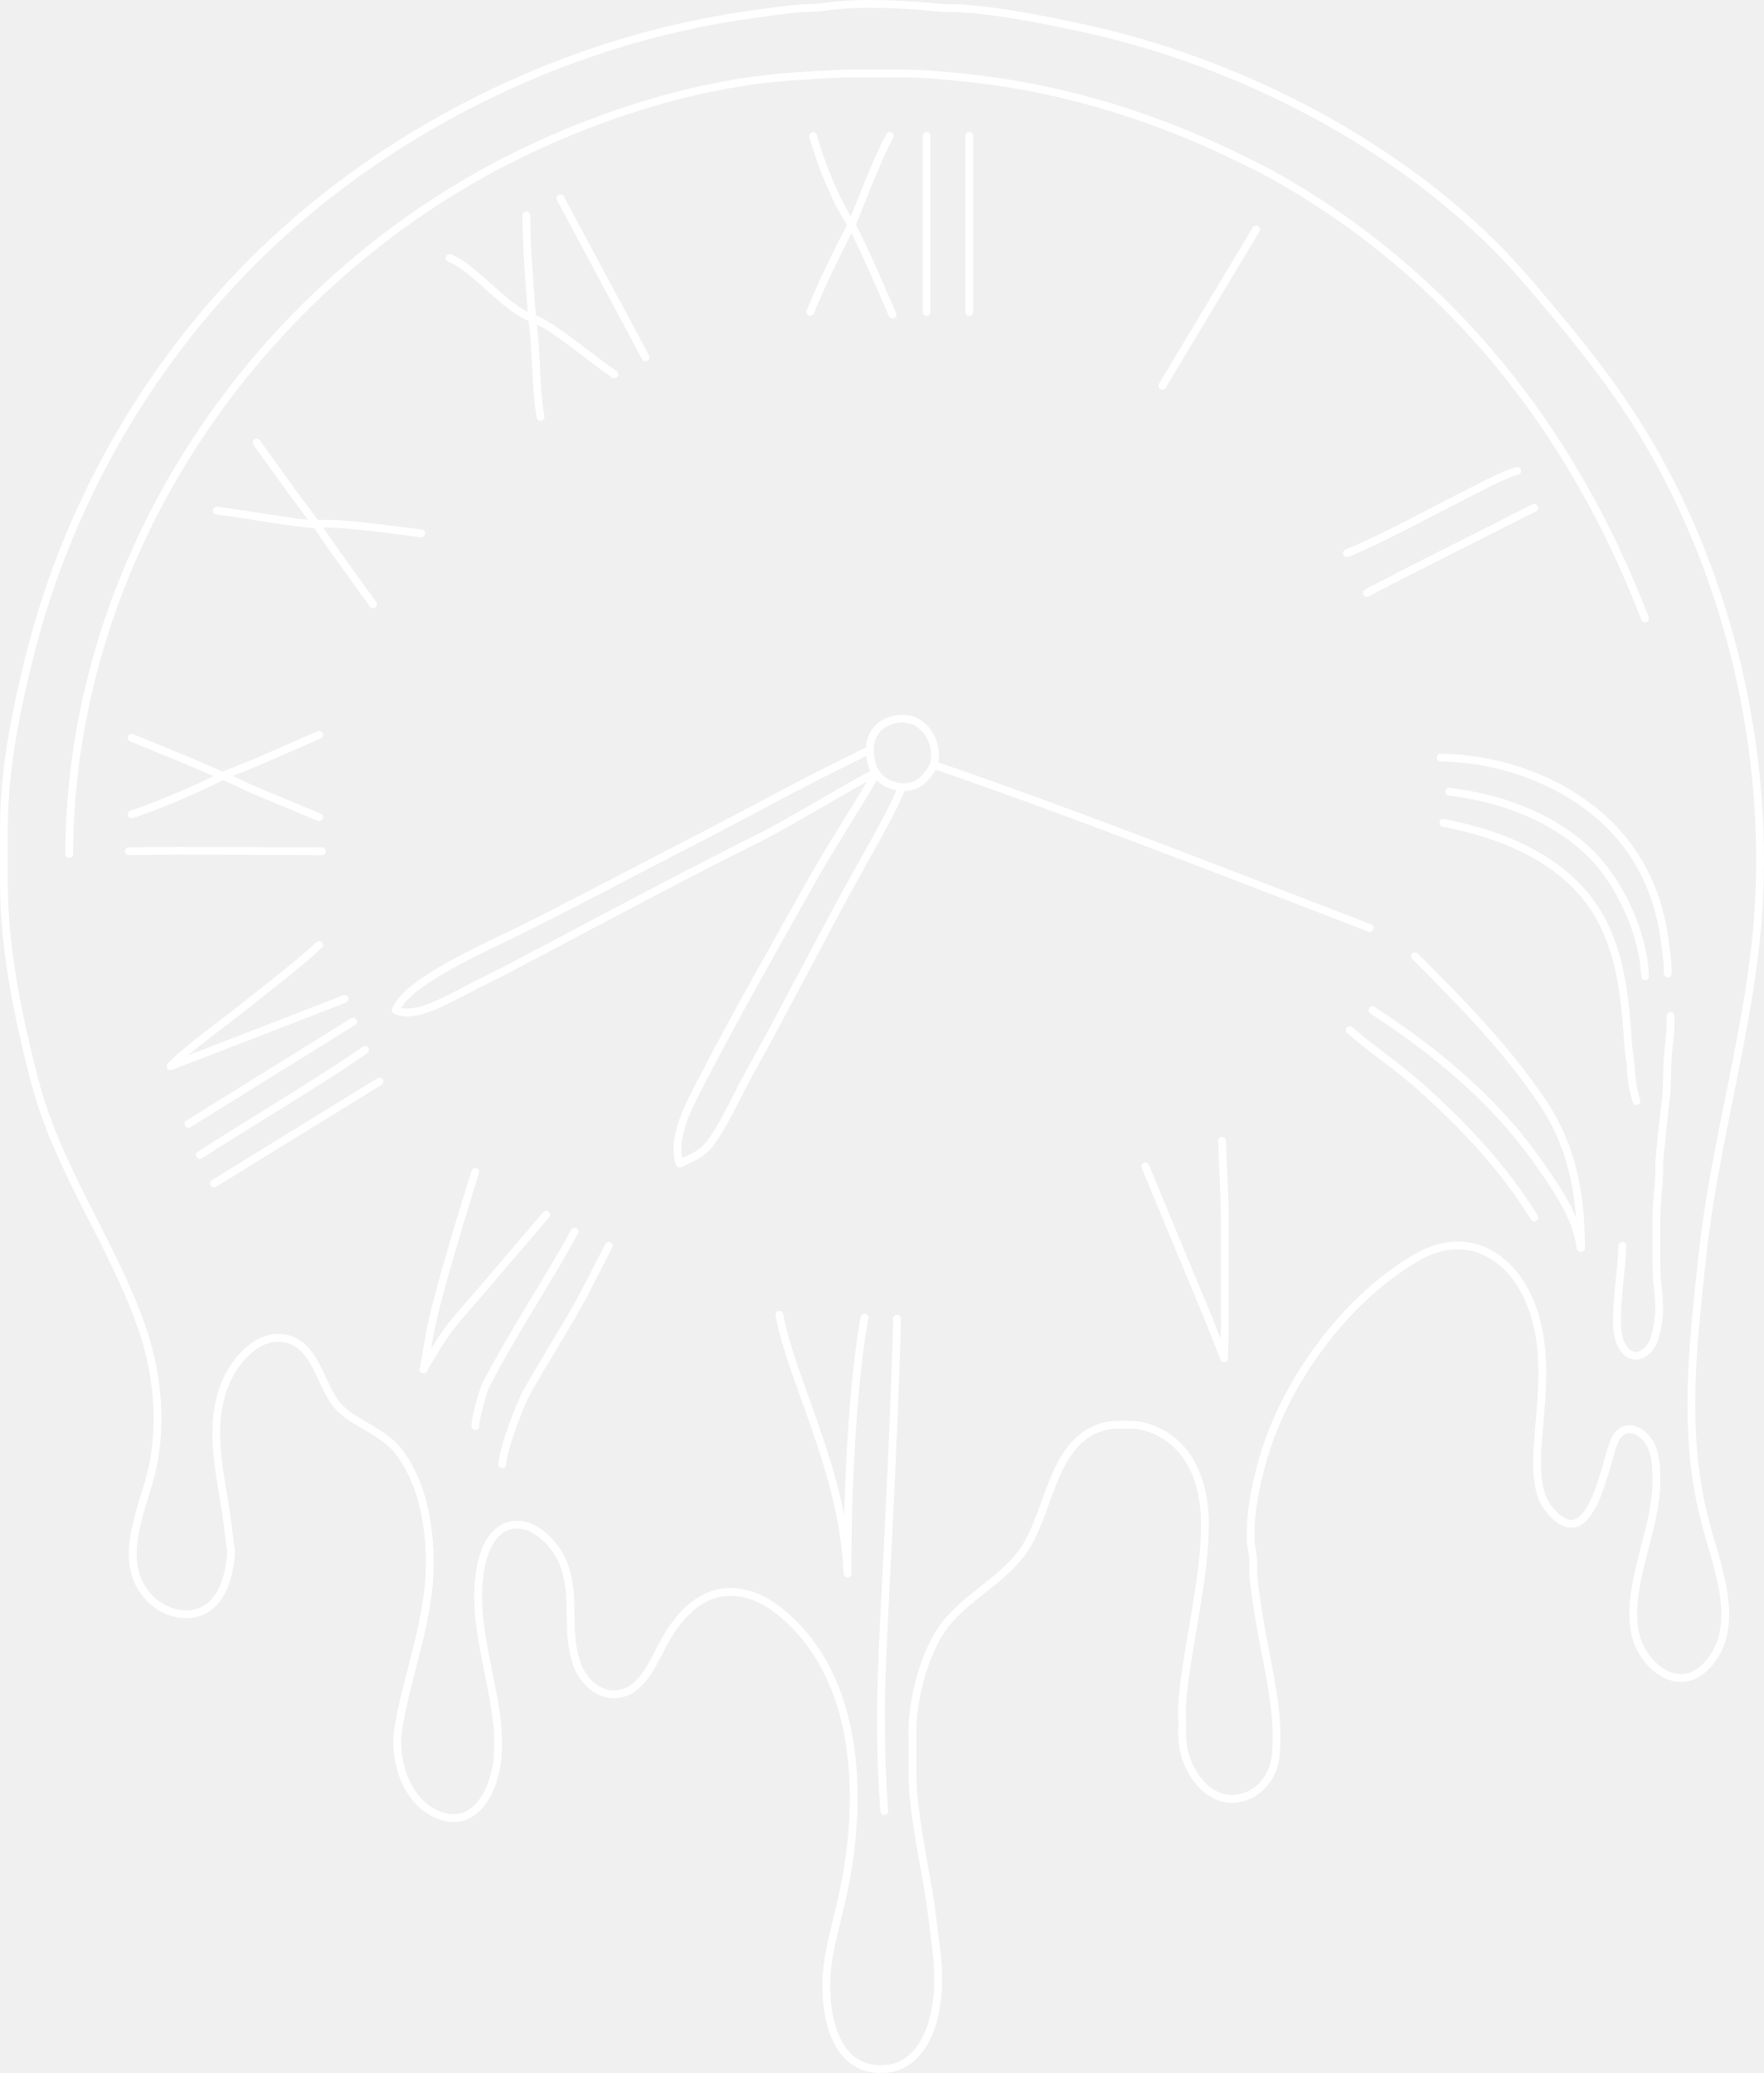
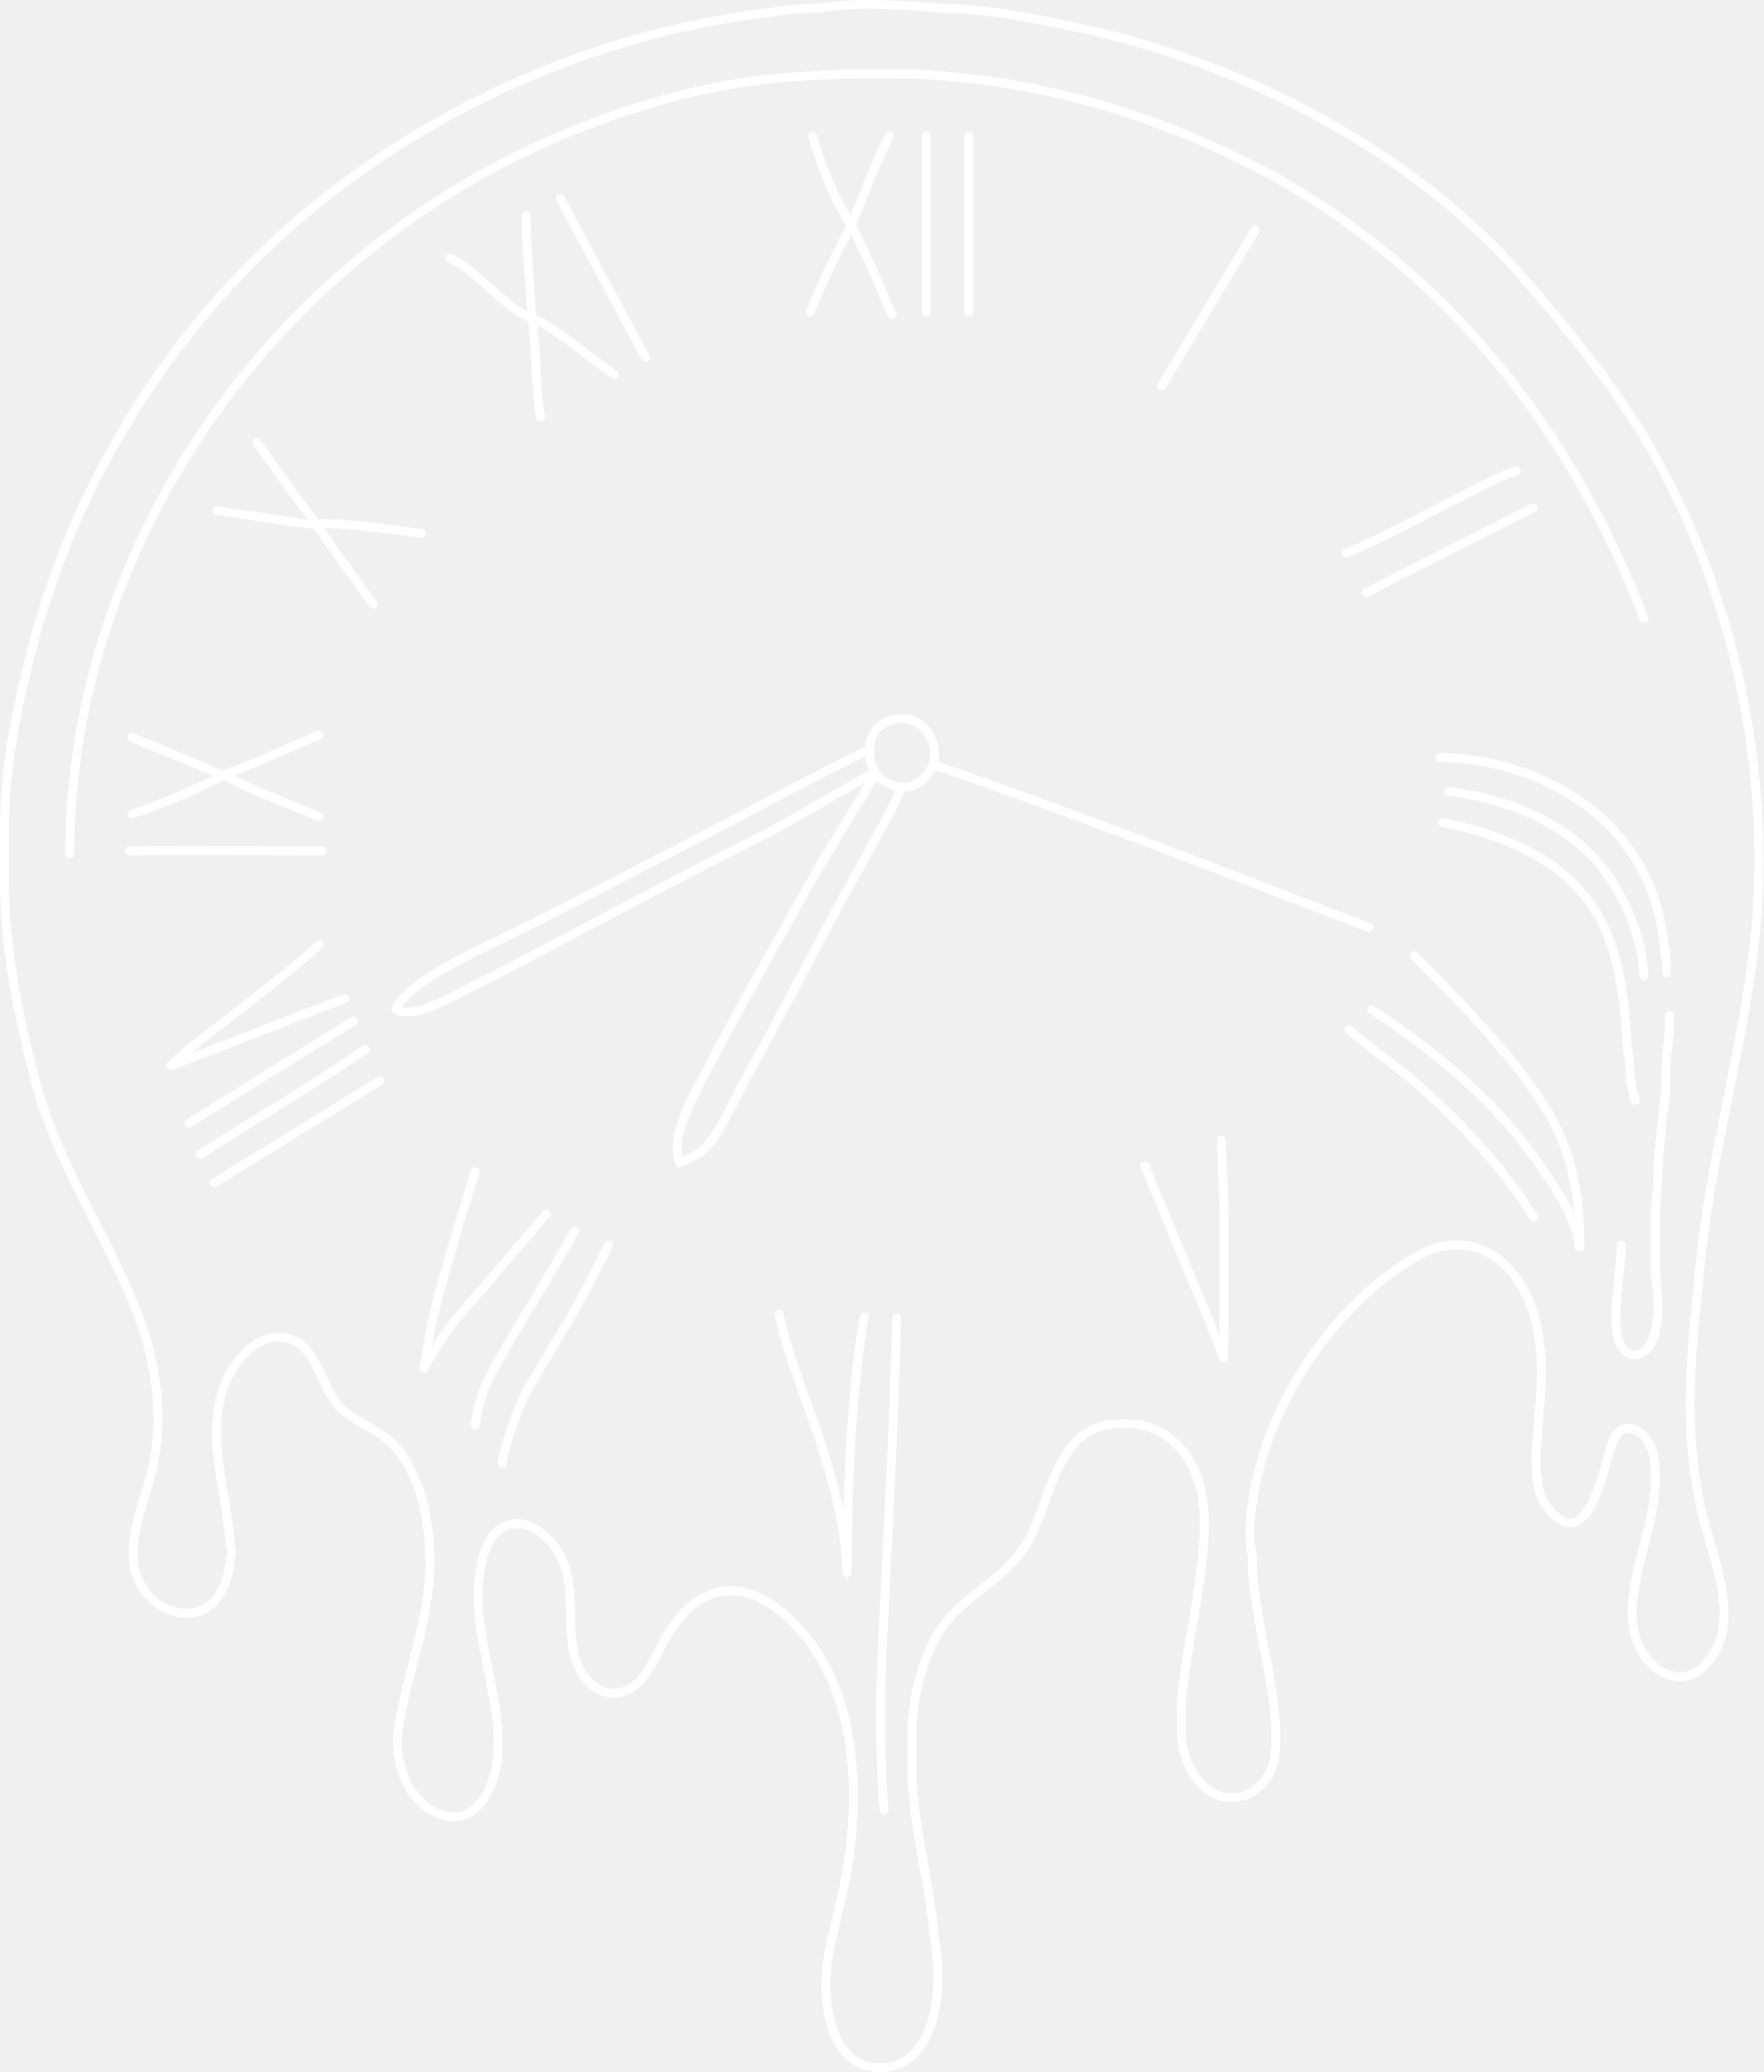
- <svg xmlns="http://www.w3.org/2000/svg" width="452.725" height="532.121" viewBox="0 0 452.725 532.121" version="1.1" id="svg1" xml:space="preserve">
+ <svg xmlns="http://www.w3.org/2000/svg" width="400.233" height="470.383" viewBox="0 0 400.233 470.383" version="1.1" id="svg1" xml:space="preserve">
  <defs id="defs1" />
-   <g id="layer1" transform="translate(-929.8997,-256.1797)" style="stroke-width:2;stroke-dasharray:none">
-     <path id="path41" style="fill:none;stroke:#ffffff;stroke-width:2;stroke-linecap:round;stroke-linejoin:round;stroke-dasharray:none;stroke-opacity:1" d="m 1129.94,593.687 c 2.994,16.655 16.333,39.978 17.488,66.433 -0.128,-29.444 2.26,-55.129 4.374,-65.704 m 8.323,0.256 c -0.899,35.84 -3.487,75.59 -4.011,93.713 -0.519,17.975 0.735,32.671 0.735,32.671" />
-     <path id="path37" style="fill:none;stroke:#ffffff;stroke-width:2;stroke-linecap:round;stroke-linejoin:round;stroke-dasharray:none;stroke-opacity:1" d="m 1051.865,557.044 c 0,0 -7.938,25.09 -10.917,37.893 -0.977,4.197 -2.272,12.726 -2.272,12.726 m 31.407,-39.688 -17.405,20.404 c 0,0 -5.501,6.108 -7.918,9.423 -2.292,3.143 -6.21,9.879 -6.21,9.879 m 38.82,-35.333 c -7.083,12.956 -15.965,26.161 -22.72,39.247 -1.034,2.127 -2.897,9.277 -2.743,10.615 m 34.207,-46.219 -6.349,12.388 c -4.433,8.302 -10.406,17.442 -14.873,25.541 -1.238,2.245 -5.834,13.69 -6.074,18.14" />
-     <path id="path35" style="fill:none;stroke:#ffffff;stroke-width:2;stroke-linecap:round;stroke-linejoin:round;stroke-dasharray:none;stroke-opacity:1" d="m 1243.516,549.028 c 0.26,7.052 0.73,14.073 0.729,21.133 v 22.59 c 0.059,6.126 -0.11,8.248 -0.23,12.031 m -20.174,-49.196 11.774,28.42 4.271,10.202 4.181,10.617" />
-     <path style="fill:none;stroke:#ffffff;stroke-width:2;stroke-linecap:round;stroke-linejoin:round;stroke-dasharray:none;stroke-opacity:1" d="m 1142.226,257.843 c 8.638,-1.253 20.908,-0.477 29.148,0.331 1.884,0.185 3.192,0.017 5.101,0.142 9.928,0.647 20.607,2.787 30.606,4.909 42.004,8.913 86.594,32.119 114.708,65.004 11.079,12.959 21.927,26.01 30.724,40.808 21.295,35.819 31.37,79.802 28.686,120.966 -1.912,29.322 -11.335,59.389 -14.432,88.903 -2.358,22.466 -5.101,44.493 0.536,67.042 2.878,11.512 10.166,27.704 0.621,37.792 -7.459,7.883 -16.909,-0.413 -18.43,-8.643 -2.262,-12.24 5.497,-26.088 5.516,-38.622 0.01,-4.5 -0.099,-9.923 -4.386,-12.655 -2.441,-1.555 -4.9,-0.702 -6.184,1.771 -2.43,4.68 -6.109,32.232 -17.435,17.395 -2.108,-2.762 -2.583,-7.553 -2.601,-10.155 -0.011,-1.598 -0.067,-2.673 0.044,-4.372 0.82,-12.568 3.191,-25.508 -1.812,-37.893 -5.083,-12.583 -16.604,-18.744 -28.838,-11.767 -17.454,9.953 -32.095,29.398 -38.581,48.203 -2.491,7.224 -4.742,17.507 -4.301,24.776 0.102,1.686 0.469,2.775 0.574,4.372 0.123,1.884 -0.045,3.195 0.142,5.101 0.338,3.453 0.937,7.341 1.535,10.931 1.857,11.145 5.391,24.006 4.096,34.978 -0.648,5.485 -4.644,10.108 -10.101,10.725 -7.359,0.832 -12.674,-6.908 -13.653,-13.64 -0.3,-2.06 -0.192,-3.29 -0.192,-5.83 0,-2.66 -0.171,-3.817 0.098,-6.558 1.365,-13.926 5.732,-30.57 5.732,-44.451 0,-10.584 -3.867,-21.674 -15.303,-24.965 -2.149,-0.618 -3.799,-0.55 -5.83,-0.54 -1.656,0.008 -2.657,-0.056 -4.372,0.347 -13.463,3.168 -14.218,21.213 -20.448,30.987 -5.802,9.103 -16.247,12.871 -22.05,21.861 -4.145,6.422 -6.763,16.638 -7.041,24.047 -0.096,2.574 -0.013,3.999 -0.013,6.558 0,2.547 -0.017,4.002 0,6.558 0.057,8.157 2.669,20.903 4.069,29.148 0.797,4.696 1.366,10.058 1.95,14.574 0.494,3.823 0.618,5.576 0.536,10.202 -0.037,2.071 -0.237,3.016 -0.54,5.101 -0.989,6.801 -4.627,15.093 -12.574,15.927 -15.106,1.585 -16.752,-17.988 -14.999,-28.315 1.111,-6.546 3.111,-13.118 4.355,-19.675 4.132,-21.771 3.464,-49.438 -13.407,-66.309 -3.414,-3.414 -7.667,-6.587 -12.385,-7.672 -9.747,-2.241 -16.477,4.542 -20.924,12.769 -2.874,5.317 -6.015,13.557 -13.326,13.066 -3.985,-0.267 -7.303,-3.708 -8.684,-7.237 -3.436,-8.783 -0.112,-18.318 -3.93,-26.962 -2.348,-5.315 -8.957,-11.659 -15.063,-8.475 -5.113,2.666 -6.281,10.622 -6.525,15.762 -0.555,11.699 4.269,25.077 5.01,36.436 0.119,1.823 0.074,3.196 0.041,5.101 -0.145,8.198 -4.861,19.867 -14.571,16.612 -8.778,-2.943 -12.353,-14.057 -10.985,-22.442 2.298,-14.079 8.048,-27.95 8.07,-42.265 0.015,-9.702 -1.875,-21.185 -8.249,-29.148 -3.874,-4.839 -10.951,-6.834 -14.969,-10.978 -5.052,-5.211 -5.808,-16.886 -14.675,-17.837 -7.363,-0.79 -13.328,7.346 -15.293,13.512 -3.908,12.262 0.303,24.003 1.545,36.436 0.47,4.707 1.028,3.712 0.199,8.745 -0.534,3.244 -1.708,6.875 -4.143,9.359 -4.628,4.721 -12.208,3.141 -16.447,-1.39 -8.847,-9.458 -1.347,-23.028 0.874,-33.474 2.516,-11.838 1.187,-24.8 -2.938,-36.436 -7.663,-21.612 -21.375,-40.036 -27.286,-62.669 -4.31,-16.502 -7.925,-34.141 -7.925,-51.01 v -6.558 -7.287 c 0,-15.119 3.104,-30.576 6.828,-45.18 9.069,-35.561 27.152,-68.622 52.241,-95.461 26.304,-28.139 60.934,-49.028 97.604,-60.473 11.633,-3.631 23.673,-6.307 35.707,-7.942 4.422,-0.601 8.299,-1.23 12.388,-1.498 2.879,-0.189 3.555,-0.037 6.558,-0.472" id="path2" />
-     <path style="fill:none;stroke:#ffffff;stroke-width:2;stroke-linecap:round;stroke-linejoin:round;stroke-dasharray:none;stroke-opacity:1" d="m 1358.653,516.964 c 0,4.74 -0.203,5.109 -0.631,9.473 -0.395,4.032 -0.125,8.376 -0.638,12.388 -0.488,3.822 -1.188,10.89 -1.549,14.574 -0.162,1.649 -0.047,2.684 -0.111,4.372 -0.147,3.892 -0.715,6.735 -0.715,11.659 v 5.83 5.101 c 0,5.056 0.593,6.911 0.715,10.931 0.065,2.13 -0.138,3.404 -0.418,5.101 -0.38,2.303 -0.957,5.327 -3.259,6.94 -3.496,2.45 -6.005,-0.738 -6.764,-4.025 -1.271,-5.507 0.982,-17.704 0.982,-23.319" id="path30" />
-     <path id="path28" style="fill:none;stroke:#ffffff;stroke-width:2;stroke-linecap:round;stroke-linejoin:round;stroke-dasharray:none;stroke-opacity:1" d="m 1293.069,501.661 c 11.667,11.667 23.177,23.344 32.546,37.164 8.622,12.719 9.966,25.89 10.079,37.688 m -53.556,-61.007 c 14.529,9.383 30.68,22.221 41.908,38.122 4.657,6.596 10.491,14.602 11.511,22.886 M 1276.309,520.608 c 5.749,5.047 12.475,9.451 18.218,14.605 11.148,10.004 21.247,20.677 29.148,33.49" />
-     <path id="path27" style="fill:none;stroke:#ffffff;stroke-width:2;stroke-linecap:round;stroke-linejoin:round;stroke-dasharray:none;stroke-opacity:1" d="m 1011.786,498.747 c -5.472,5.104 -11.675,9.748 -17.489,14.429 -7.2,5.797 -15.839,11.761 -20.624,16.705 16.773,-6.431 30.197,-11.686 44.671,-17.289 m 2.186,5.83 -42.265,26.234 m 45.325,-18.951 c -13.871,9.551 -28.262,17.815 -42.4,26.962 m 3.634,7.292 42.481,-26.164" />
-     <path id="path23" style="fill:none;stroke:#ffffff;stroke-width:2;stroke-linecap:round;stroke-linejoin:round;stroke-dasharray:none;stroke-opacity:1" d="m 1299.627,450.652 c 19,0.232 39.581,9.062 49.977,25.505 4.452,7.041 6.739,14.419 7.685,22.59 0.417,3.607 0.623,3.871 0.634,7.287 m -56.111,-46.638 c 12.826,1.523 26.784,6.386 36.432,16.035 7.801,7.801 13.525,20.963 13.849,31.331 m -51.739,-39.35 c 15.24,2.885 32.371,9.656 40.474,24.776 5.307,9.903 6.247,21.5 6.936,32.063 0.148,2.264 0.581,3.798 0.671,5.83 0.108,2.444 0.478,5.962 1.471,8.745" />
-     <path style="fill:none;stroke:#ffffff;stroke-width:2;stroke-linecap:round;stroke-linejoin:round;stroke-dasharray:none;stroke-opacity:1" d="m 1153.156,448.625 c 0.026,6.439 3.602,9.174 8.187,9.604" id="path1" />
-     <path style="fill:none;stroke:#ffffff;stroke-width:2;stroke-linecap:round;stroke-linejoin:round;stroke-dasharray:none;stroke-opacity:1" d="m 1169.591,452.476 c -1.201,2.485 -2.768,3.966 -3.87,4.7 -1.153,0.768 -2.884,1.143 -4.321,1.078 -0.663,1.397 -1.458,3.372 -2.161,4.785 -2.498,5.021 -6.283,11.695 -9.109,16.76 -9.31,16.688 -18.14,34.289 -27.468,51.01 -3.209,5.752 -5.904,11.961 -9.52,17.486 -2.833,4.327 -5.633,5.01 -8.809,6.562 -2.228,-6.84 2.506,-15.109 6.38,-22.59 9.068,-17.515 18.854,-34.518 28.487,-51.739 3.907,-6.984 15.895,-25.531 15.462,-25.986 -4.637,2.077 -21.17,12.311 -29.925,16.689 -22.32,11.16 -43.944,22.877 -65.584,34.239 -2.45,1.287 -4.78,2.4 -7.287,3.654 -7.035,3.518 -15.092,8.679 -20.404,6.383 2.722,-7.412 23.148,-16.135 32.792,-20.957 15.578,-7.789 30.643,-15.852 45.909,-23.673 12.398,-6.41 24.613,-13.206 37.164,-19.318 1.583,-0.766 4.923,-2.503 5.812,-2.922 0,-2.65 1.117,-5.992 5.119,-7.398 5.234,-1.839 9.173,0.88 10.882,4.981 0.832,1.996 0.958,4.16 0.379,6.292 37.474,12.895 74.874,27.645 111.891,41.862" id="path21" />
-     <path style="fill:none;stroke:#ffffff;stroke-width:2;stroke-linecap:round;stroke-linejoin:round;stroke-dasharray:none;stroke-opacity:1" d="m 947.659,475.428 c 0.258,-76.092 47.625,-146.535 115.865,-179.813 21.262,-10.369 46.372,-18.263 69.956,-19.81 4.327,-0.284 11.11,-0.773 15.303,-0.773 h 5.83 5.83 c 6.529,0 13.342,0.63 19.675,1.363 24.148,2.795 47.653,10.264 69.228,21.052 2.458,1.229 4.798,2.315 7.287,3.708 45.508,25.458 76.964,65.534 95.461,113.79" id="path20" />
-     <path id="path18" style="fill:none;stroke:#ffffff;stroke-width:2;stroke-linecap:round;stroke-linejoin:round;stroke-dasharray:none;stroke-opacity:1" d="m 1011.786,444.822 -16.76,7.304 -7.866,3.136 7.14,3.392 17.486,7.301 m -48.095,-20.404 c 8.489,3.503 16.767,6.816 23.385,9.792 -5.581,2.873 -15.592,7.298 -23.385,9.883 m -0.729,9.473 c 16.417,-0.328 33.055,0 49.552,0" />
-     <path id="path14" style="fill:none;stroke:#ffffff;stroke-width:2;stroke-linecap:round;stroke-linejoin:round;stroke-dasharray:none;stroke-opacity:1" d="m 1275.58,398.184 c 9.459,-3.837 22.271,-10.96 32.063,-15.856 3.867,-1.934 8.22,-4.352 11.659,-5.276 m 4.372,9.473 -33.521,16.936 -9.473,4.926" />
-     <path id="path13" style="fill:none;stroke:#ffffff;stroke-width:2;stroke-linecap:round;stroke-linejoin:round;stroke-dasharray:none;stroke-opacity:1" d="m 995.754,369.765 9.952,13.846 5.253,6.956 3.684,5.432 10.988,15.303 m -40.079,-24.047 c 7.342,0.872 21.43,3.498 25.508,3.498 m -0.21,6e-4 c 5.315,-0.728 19.28,1.394 27.17,2.331" />
-     <path style="fill:none;stroke:#ffffff;stroke-width:2;stroke-linecap:round;stroke-linejoin:round;stroke-dasharray:none;stroke-opacity:1" d="m 1252.261,315.111 -24.047,40.079" id="path10" />
-     <path id="path6" style="fill:none;stroke:#ffffff;stroke-width:2;stroke-linecap:round;stroke-linejoin:round;stroke-dasharray:none;stroke-opacity:1" d="m 1073.727,307.095 21.861,40.808 m -30.606,-36.436 c 0.042,8.75 0.824,17.5 1.488,26.234 0.255,2.658 0.48,3.814 0.654,6.558 0.373,5.851 0.572,14.017 1.501,18.947 m -23.319,-40.808 c 6.24,2.438 14.264,12.953 21.069,15.408 m -0.027,-0.042 c 5.488,1.944 14.519,9.953 21.223,14.511" />
-     <path id="path3" style="fill:none;stroke:#ffffff;stroke-width:2;stroke-linecap:round;stroke-linejoin:round;stroke-dasharray:none;stroke-opacity:1" d="m 1138.582,291.064 c 2.005,7.462 6.223,17.622 9.92,22.798 1.555,-3.755 6.463,-16.8 9.755,-22.798 m 9.473,0 v 45.18 m 10.931,-45.18 v 45.18 m -30.196,-22.357 c 3.885,7.516 7.106,15.35 10.521,23.086 m -10.522,-23.141 c -2.767,5.249 -7.572,14.869 -10.611,22.412" />
+   <g id="layer1" transform="matrix(0.8835382,0,0,0.8835382,-821.4854,-226.2275)" style="stroke-width:2.264;stroke-dasharray:none">
+     <path id="path41" style="fill:none;stroke:#ffffff;stroke-width:2.264;stroke-linecap:round;stroke-linejoin:round;stroke-dasharray:none;stroke-opacity:1" d="m 1129.94,593.687 c 2.994,16.655 16.333,39.978 17.488,66.433 -0.128,-29.444 2.26,-55.129 4.374,-65.704 m 8.323,0.256 c -0.899,35.84 -3.487,75.59 -4.011,93.713 -0.519,17.975 0.735,32.671 0.735,32.671" />
+     <path id="path37" style="fill:none;stroke:#ffffff;stroke-width:2.264;stroke-linecap:round;stroke-linejoin:round;stroke-dasharray:none;stroke-opacity:1" d="m 1051.865,557.044 c 0,0 -7.938,25.09 -10.917,37.893 -0.977,4.197 -2.272,12.726 -2.272,12.726 m 31.407,-39.688 -17.405,20.404 c 0,0 -5.501,6.108 -7.918,9.423 -2.292,3.143 -6.21,9.879 -6.21,9.879 m 38.82,-35.333 c -7.083,12.956 -15.965,26.161 -22.72,39.247 -1.034,2.127 -2.897,9.277 -2.743,10.615 m 34.207,-46.219 -6.349,12.388 c -4.433,8.302 -10.406,17.442 -14.873,25.541 -1.238,2.245 -5.834,13.69 -6.074,18.14" />
+     <path id="path35" style="fill:none;stroke:#ffffff;stroke-width:2.264;stroke-linecap:round;stroke-linejoin:round;stroke-dasharray:none;stroke-opacity:1" d="m 1243.516,549.028 c 0.26,7.052 0.73,14.073 0.729,21.133 v 22.59 c 0.059,6.126 -0.11,8.248 -0.23,12.031 m -20.174,-49.196 11.774,28.42 4.271,10.202 4.181,10.617" />
+     <path style="fill:none;stroke:#ffffff;stroke-width:2.264;stroke-linecap:round;stroke-linejoin:round;stroke-dasharray:none;stroke-opacity:1" d="m 1142.226,257.843 c 8.638,-1.253 20.908,-0.477 29.148,0.331 1.884,0.185 3.192,0.017 5.101,0.142 9.928,0.647 20.607,2.787 30.606,4.909 42.004,8.913 86.594,32.119 114.708,65.004 11.079,12.959 21.927,26.01 30.724,40.808 21.295,35.819 31.37,79.802 28.686,120.966 -1.912,29.322 -11.335,59.389 -14.432,88.903 -2.358,22.466 -5.101,44.493 0.536,67.042 2.878,11.512 10.166,27.704 0.621,37.792 -7.459,7.883 -16.909,-0.413 -18.43,-8.643 -2.262,-12.24 5.497,-26.088 5.516,-38.622 0.01,-4.5 -0.099,-9.923 -4.386,-12.655 -2.441,-1.555 -4.9,-0.702 -6.184,1.771 -2.43,4.68 -6.109,32.232 -17.435,17.395 -2.108,-2.762 -2.583,-7.553 -2.601,-10.155 -0.011,-1.598 -0.067,-2.673 0.044,-4.372 0.82,-12.568 3.191,-25.508 -1.812,-37.893 -5.083,-12.583 -16.604,-18.744 -28.838,-11.767 -17.454,9.953 -32.095,29.398 -38.581,48.203 -2.491,7.224 -4.742,17.507 -4.301,24.776 0.102,1.686 0.469,2.775 0.574,4.372 0.123,1.884 -0.045,3.195 0.142,5.101 0.338,3.453 0.937,7.341 1.535,10.931 1.857,11.145 5.391,24.006 4.096,34.978 -0.648,5.485 -4.644,10.108 -10.101,10.725 -7.359,0.832 -12.674,-6.908 -13.653,-13.64 -0.3,-2.06 -0.192,-3.29 -0.192,-5.83 0,-2.66 -0.171,-3.817 0.098,-6.558 1.365,-13.926 5.732,-30.57 5.732,-44.451 0,-10.584 -3.867,-21.674 -15.303,-24.965 -2.149,-0.618 -3.799,-0.55 -5.83,-0.54 -1.656,0.008 -2.657,-0.056 -4.372,0.347 -13.463,3.168 -14.218,21.213 -20.448,30.987 -5.802,9.103 -16.247,12.871 -22.05,21.861 -4.145,6.422 -6.763,16.638 -7.041,24.047 -0.096,2.574 -0.013,3.999 -0.013,6.558 0,2.547 -0.017,4.002 0,6.558 0.057,8.157 2.669,20.903 4.069,29.148 0.797,4.696 1.366,10.058 1.95,14.574 0.494,3.823 0.618,5.576 0.536,10.202 -0.037,2.071 -0.237,3.016 -0.54,5.101 -0.989,6.801 -4.627,15.093 -12.574,15.927 -15.106,1.585 -16.752,-17.988 -14.999,-28.315 1.111,-6.546 3.111,-13.118 4.355,-19.675 4.132,-21.771 3.464,-49.438 -13.407,-66.309 -3.414,-3.414 -7.667,-6.587 -12.385,-7.672 -9.747,-2.241 -16.477,4.542 -20.924,12.769 -2.874,5.317 -6.015,13.557 -13.326,13.066 -3.985,-0.267 -7.303,-3.708 -8.684,-7.237 -3.436,-8.783 -0.112,-18.318 -3.93,-26.962 -2.348,-5.315 -8.957,-11.659 -15.063,-8.475 -5.113,2.666 -6.281,10.622 -6.525,15.762 -0.555,11.699 4.269,25.077 5.01,36.436 0.119,1.823 0.074,3.196 0.041,5.101 -0.145,8.198 -4.861,19.867 -14.571,16.612 -8.778,-2.943 -12.353,-14.057 -10.985,-22.442 2.298,-14.079 8.048,-27.95 8.07,-42.265 0.015,-9.702 -1.875,-21.185 -8.249,-29.148 -3.874,-4.839 -10.951,-6.834 -14.969,-10.978 -5.052,-5.211 -5.808,-16.886 -14.675,-17.837 -7.363,-0.79 -13.328,7.346 -15.293,13.512 -3.908,12.262 0.303,24.003 1.545,36.436 0.47,4.707 1.028,3.712 0.199,8.745 -0.534,3.244 -1.708,6.875 -4.143,9.359 -4.628,4.721 -12.208,3.141 -16.447,-1.39 -8.847,-9.458 -1.347,-23.028 0.874,-33.474 2.516,-11.838 1.187,-24.8 -2.938,-36.436 -7.663,-21.612 -21.375,-40.036 -27.286,-62.669 -4.31,-16.502 -7.925,-34.141 -7.925,-51.01 v -6.558 -7.287 c 0,-15.119 3.104,-30.576 6.828,-45.18 9.069,-35.561 27.152,-68.622 52.241,-95.461 26.304,-28.139 60.934,-49.028 97.604,-60.473 11.633,-3.631 23.673,-6.307 35.707,-7.942 4.422,-0.601 8.299,-1.23 12.388,-1.498 2.879,-0.189 3.555,-0.037 6.558,-0.472" id="path2" />
+     <path style="fill:none;stroke:#ffffff;stroke-width:2.264;stroke-linecap:round;stroke-linejoin:round;stroke-dasharray:none;stroke-opacity:1" d="m 1358.653,516.964 c 0,4.74 -0.203,5.109 -0.631,9.473 -0.395,4.032 -0.125,8.376 -0.638,12.388 -0.488,3.822 -1.188,10.89 -1.549,14.574 -0.162,1.649 -0.047,2.684 -0.111,4.372 -0.147,3.892 -0.715,6.735 -0.715,11.659 v 5.83 5.101 c 0,5.056 0.593,6.911 0.715,10.931 0.065,2.13 -0.138,3.404 -0.418,5.101 -0.38,2.303 -0.957,5.327 -3.259,6.94 -3.496,2.45 -6.005,-0.738 -6.764,-4.025 -1.271,-5.507 0.982,-17.704 0.982,-23.319" id="path30" />
+     <path id="path28" style="fill:none;stroke:#ffffff;stroke-width:2.264;stroke-linecap:round;stroke-linejoin:round;stroke-dasharray:none;stroke-opacity:1" d="m 1293.069,501.661 c 11.667,11.667 23.177,23.344 32.546,37.164 8.622,12.719 9.966,25.89 10.079,37.688 m -53.556,-61.007 c 14.529,9.383 30.68,22.221 41.908,38.122 4.657,6.596 10.491,14.602 11.511,22.886 M 1276.309,520.608 c 5.749,5.047 12.475,9.451 18.218,14.605 11.148,10.004 21.247,20.677 29.148,33.49" />
+     <path id="path27" style="fill:none;stroke:#ffffff;stroke-width:2.264;stroke-linecap:round;stroke-linejoin:round;stroke-dasharray:none;stroke-opacity:1" d="m 1011.786,498.747 c -5.472,5.104 -11.675,9.748 -17.489,14.429 -7.2,5.797 -15.839,11.761 -20.624,16.705 16.773,-6.431 30.197,-11.686 44.671,-17.289 m 2.186,5.83 -42.265,26.234 m 45.325,-18.951 c -13.871,9.551 -28.262,17.815 -42.4,26.962 m 3.634,7.292 42.481,-26.164" />
+     <path id="path23" style="fill:none;stroke:#ffffff;stroke-width:2.264;stroke-linecap:round;stroke-linejoin:round;stroke-dasharray:none;stroke-opacity:1" d="m 1299.627,450.652 c 19,0.232 39.581,9.062 49.977,25.505 4.452,7.041 6.739,14.419 7.685,22.59 0.417,3.607 0.623,3.871 0.634,7.287 m -56.111,-46.638 c 12.826,1.523 26.784,6.386 36.432,16.035 7.801,7.801 13.525,20.963 13.849,31.331 m -51.739,-39.35 c 15.24,2.885 32.371,9.656 40.474,24.776 5.307,9.903 6.247,21.5 6.936,32.063 0.148,2.264 0.581,3.798 0.671,5.83 0.108,2.444 0.478,5.962 1.471,8.745" />
+     <path style="fill:none;stroke:#ffffff;stroke-width:2.264;stroke-linecap:round;stroke-linejoin:round;stroke-dasharray:none;stroke-opacity:1" d="m 1153.156,448.625 c 0.026,6.439 3.602,9.174 8.187,9.604" id="path1" />
+     <path style="fill:none;stroke:#ffffff;stroke-width:2.264;stroke-linecap:round;stroke-linejoin:round;stroke-dasharray:none;stroke-opacity:1" d="m 1169.591,452.476 c -1.201,2.485 -2.768,3.966 -3.87,4.7 -1.153,0.768 -2.884,1.143 -4.321,1.078 -0.663,1.397 -1.458,3.372 -2.161,4.785 -2.498,5.021 -6.283,11.695 -9.109,16.76 -9.31,16.688 -18.14,34.289 -27.468,51.01 -3.209,5.752 -5.904,11.961 -9.52,17.486 -2.833,4.327 -5.633,5.01 -8.809,6.562 -2.228,-6.84 2.506,-15.109 6.38,-22.59 9.068,-17.515 18.854,-34.518 28.487,-51.739 3.907,-6.984 15.895,-25.531 15.462,-25.986 -4.637,2.077 -21.17,12.311 -29.925,16.689 -22.32,11.16 -43.944,22.877 -65.584,34.239 -2.45,1.287 -4.78,2.4 -7.287,3.654 -7.035,3.518 -15.092,8.679 -20.404,6.383 2.722,-7.412 23.148,-16.135 32.792,-20.957 15.578,-7.789 30.643,-15.852 45.909,-23.673 12.398,-6.41 24.613,-13.206 37.164,-19.318 1.583,-0.766 4.923,-2.503 5.812,-2.922 0,-2.65 1.117,-5.992 5.119,-7.398 5.234,-1.839 9.173,0.88 10.882,4.981 0.832,1.996 0.958,4.16 0.379,6.292 37.474,12.895 74.874,27.645 111.891,41.862" id="path21" />
+     <path style="fill:none;stroke:#ffffff;stroke-width:2.264;stroke-linecap:round;stroke-linejoin:round;stroke-dasharray:none;stroke-opacity:1" d="m 947.659,475.428 c 0.258,-76.092 47.625,-146.535 115.865,-179.813 21.262,-10.369 46.372,-18.263 69.956,-19.81 4.327,-0.284 11.11,-0.773 15.303,-0.773 h 5.83 5.83 c 6.529,0 13.342,0.63 19.675,1.363 24.148,2.795 47.653,10.264 69.228,21.052 2.458,1.229 4.798,2.315 7.287,3.708 45.508,25.458 76.964,65.534 95.461,113.79" id="path20" />
+     <path id="path18" style="fill:none;stroke:#ffffff;stroke-width:2.264;stroke-linecap:round;stroke-linejoin:round;stroke-dasharray:none;stroke-opacity:1" d="m 1011.786,444.822 -16.76,7.304 -7.866,3.136 7.14,3.392 17.486,7.301 m -48.095,-20.404 c 8.489,3.503 16.767,6.816 23.385,9.792 -5.581,2.873 -15.592,7.298 -23.385,9.883 m -0.729,9.473 c 16.417,-0.328 33.055,0 49.552,0" />
+     <path id="path14" style="fill:none;stroke:#ffffff;stroke-width:2.264;stroke-linecap:round;stroke-linejoin:round;stroke-dasharray:none;stroke-opacity:1" d="m 1275.58,398.184 c 9.459,-3.837 22.271,-10.96 32.063,-15.856 3.867,-1.934 8.22,-4.352 11.659,-5.276 m 4.372,9.473 -33.521,16.936 -9.473,4.926" />
+     <path id="path13" style="fill:none;stroke:#ffffff;stroke-width:2.264;stroke-linecap:round;stroke-linejoin:round;stroke-dasharray:none;stroke-opacity:1" d="m 995.754,369.765 9.952,13.846 5.253,6.956 3.684,5.432 10.988,15.303 m -40.079,-24.047 c 7.342,0.872 21.43,3.498 25.508,3.498 m -0.21,6e-4 c 5.315,-0.728 19.28,1.394 27.17,2.331" />
+     <path style="fill:none;stroke:#ffffff;stroke-width:2.264;stroke-linecap:round;stroke-linejoin:round;stroke-dasharray:none;stroke-opacity:1" d="m 1252.261,315.111 -24.047,40.079" id="path10" />
+     <path id="path6" style="fill:none;stroke:#ffffff;stroke-width:2.264;stroke-linecap:round;stroke-linejoin:round;stroke-dasharray:none;stroke-opacity:1" d="m 1073.727,307.095 21.861,40.808 m -30.606,-36.436 c 0.042,8.75 0.824,17.5 1.488,26.234 0.255,2.658 0.48,3.814 0.654,6.558 0.373,5.851 0.572,14.017 1.501,18.947 m -23.319,-40.808 c 6.24,2.438 14.264,12.953 21.069,15.408 m -0.027,-0.042 c 5.488,1.944 14.519,9.953 21.223,14.511" />
+     <path id="path3" style="fill:none;stroke:#ffffff;stroke-width:2.264;stroke-linecap:round;stroke-linejoin:round;stroke-dasharray:none;stroke-opacity:1" d="m 1138.582,291.064 c 2.005,7.462 6.223,17.622 9.92,22.798 1.555,-3.755 6.463,-16.8 9.755,-22.798 m 9.473,0 v 45.18 m 10.931,-45.18 v 45.18 m -30.196,-22.357 c 3.885,7.516 7.106,15.35 10.521,23.086 m -10.522,-23.141 c -2.767,5.249 -7.572,14.869 -10.611,22.412" />
  </g>
</svg>
